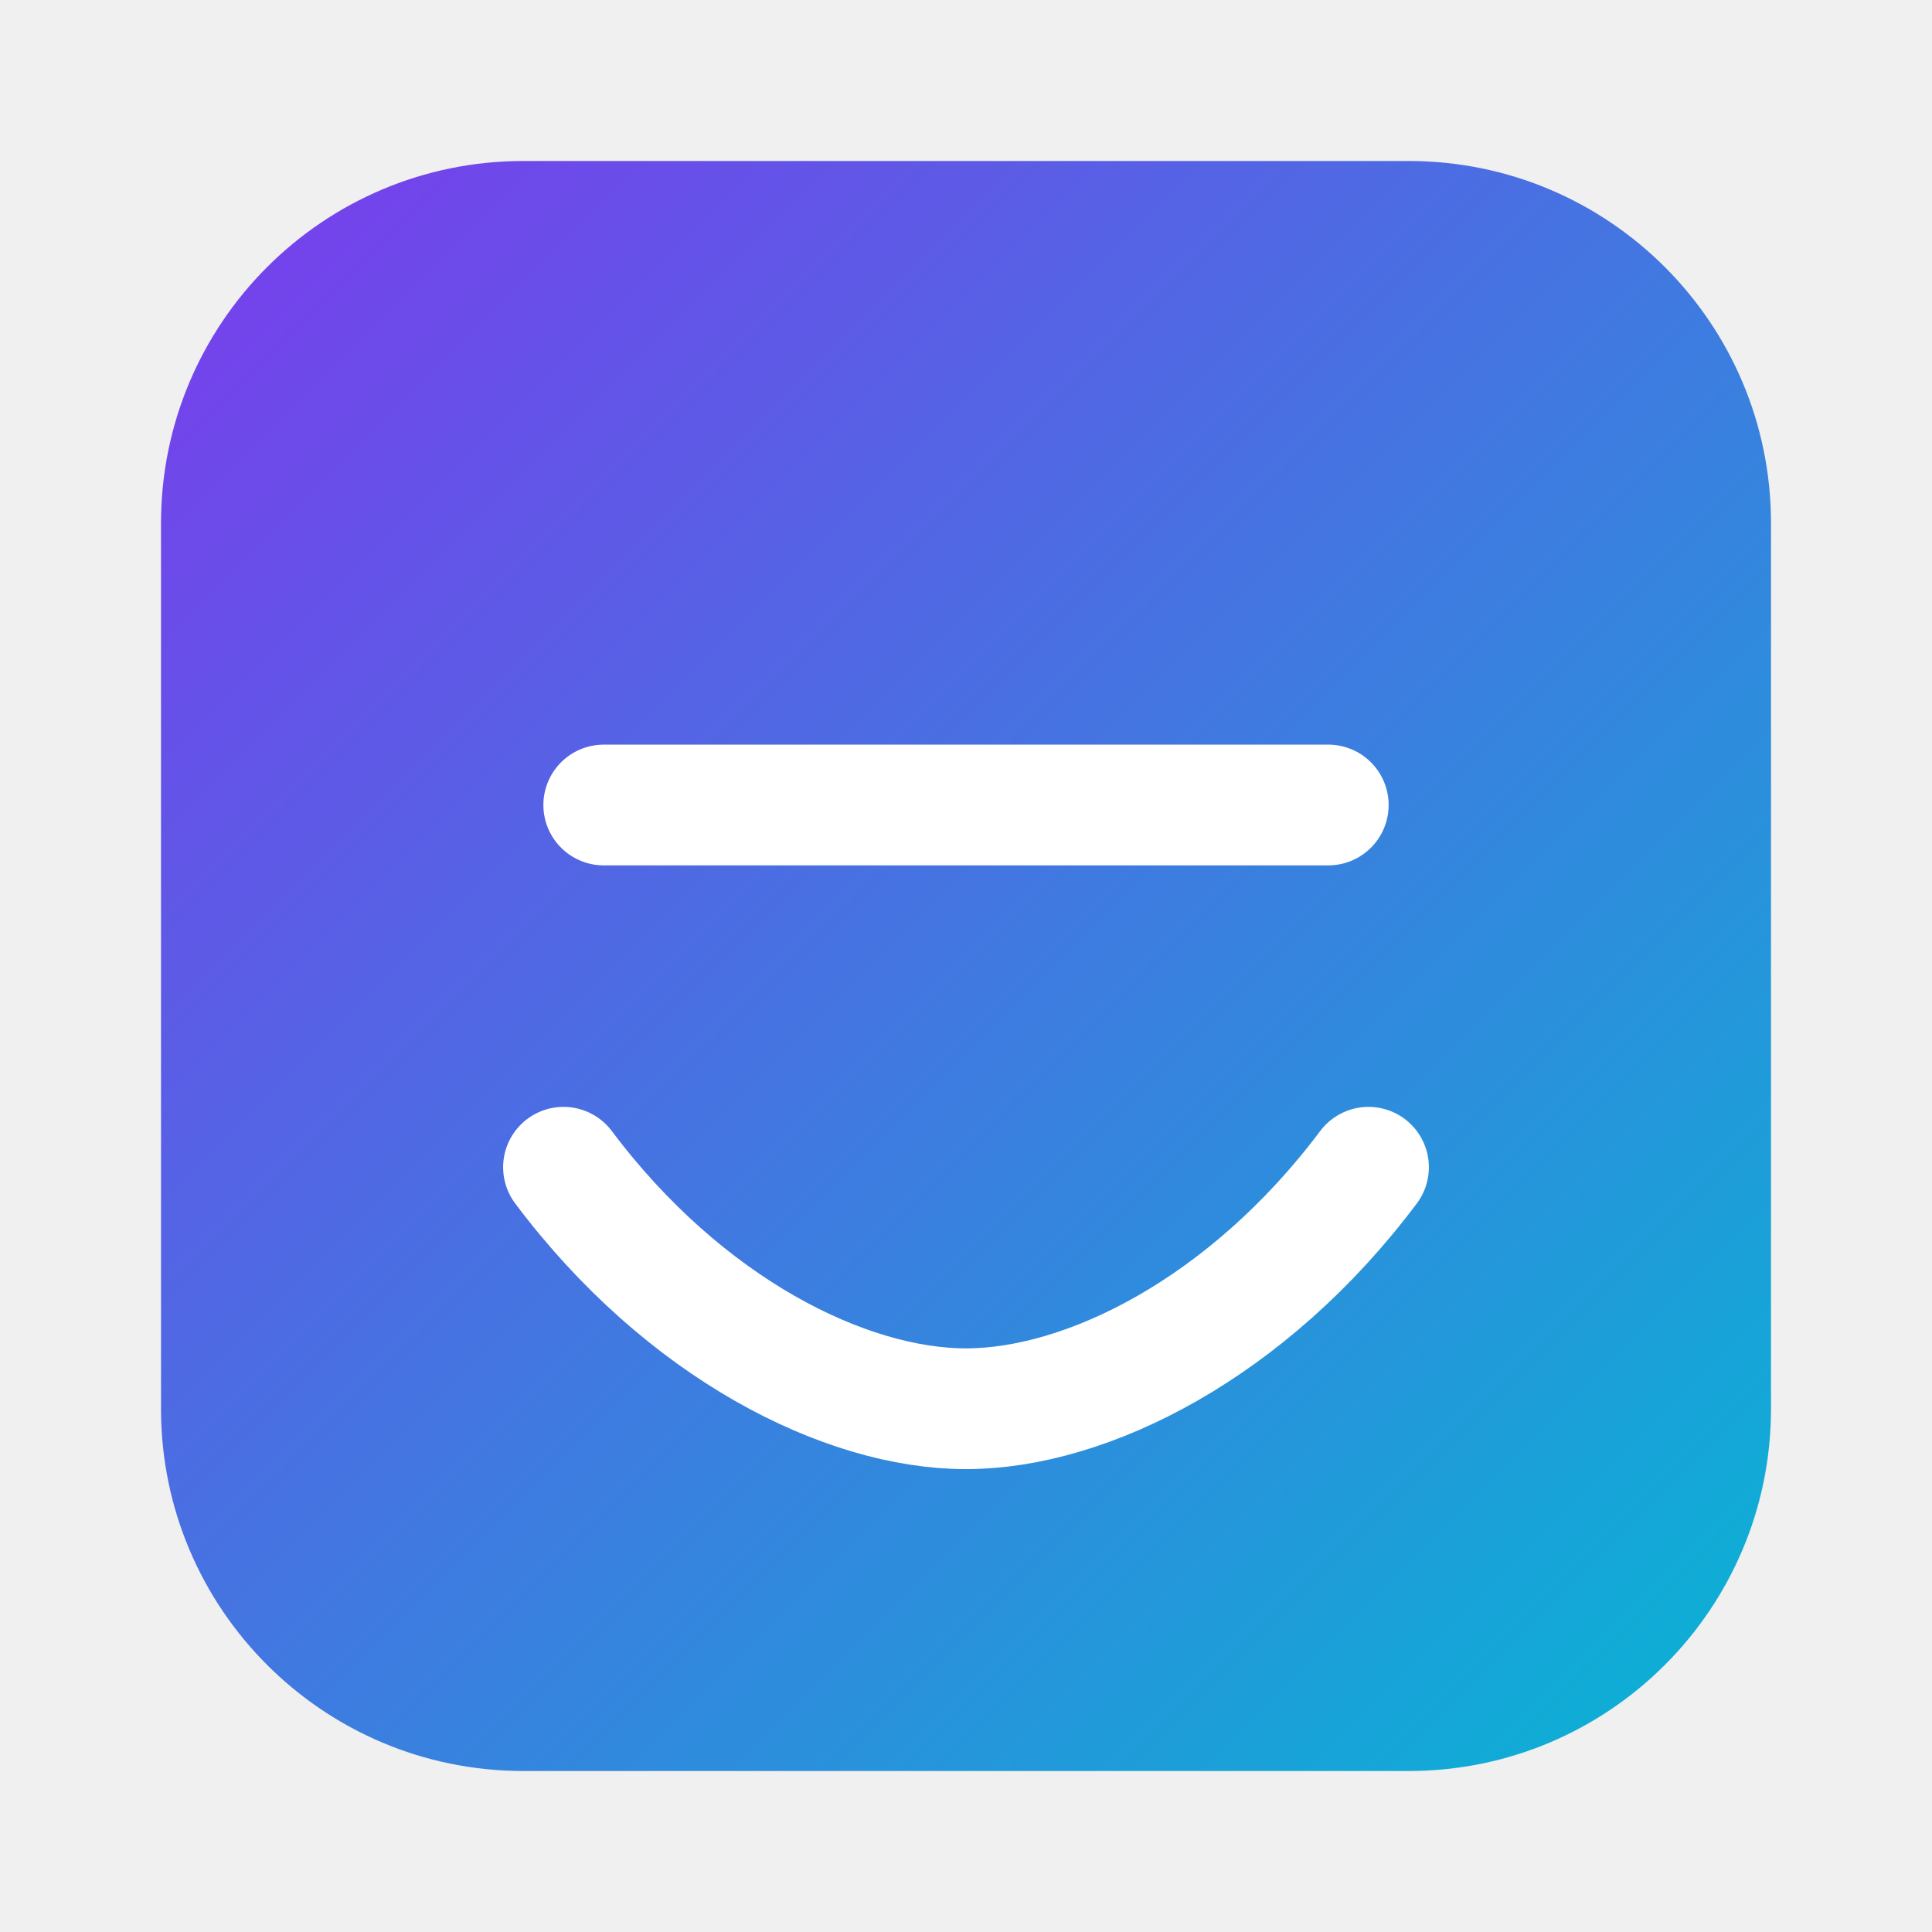
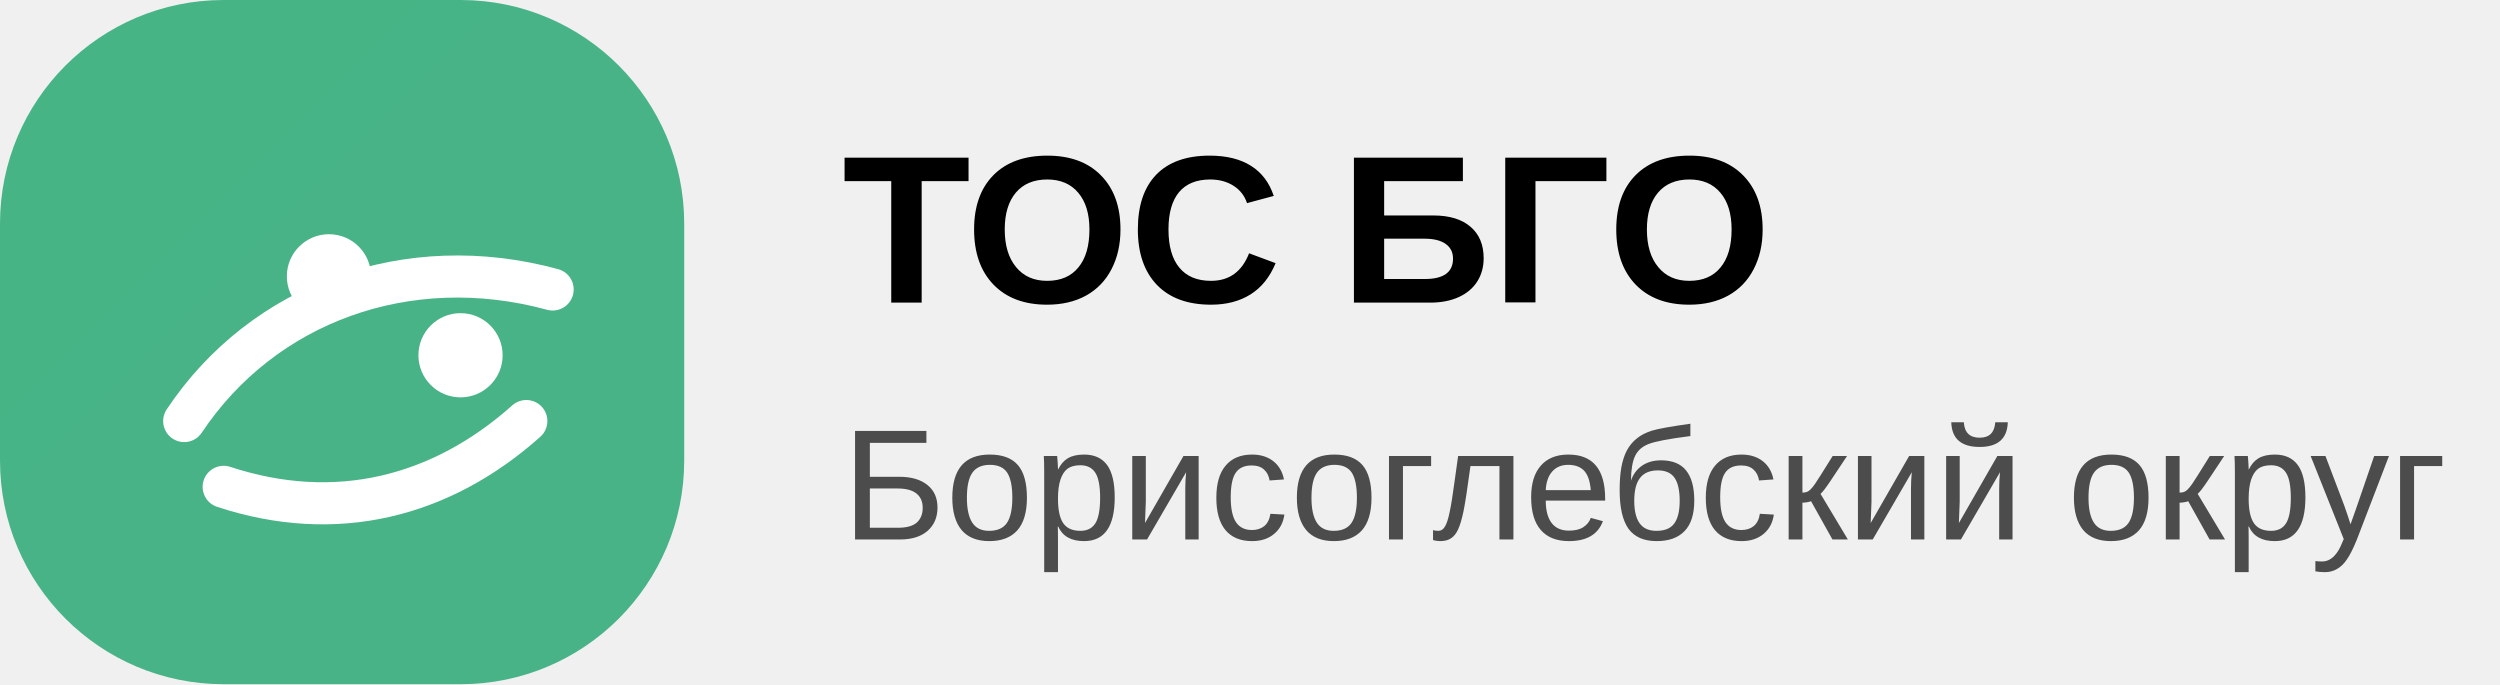
- <svg xmlns="http://www.w3.org/2000/svg" width="96" height="96" viewBox="0 0 96 96" role="img" aria-label="ТОС">
+ <svg xmlns="http://www.w3.org/2000/svg" width="190" height="52" viewBox="0 0 190 52" fill="none">
+   <rect x="0" y="0" width="52" height="52" rx="17" fill="url(#g)" />
+   <path d="M14 32c6-9 17-13 28-10M17 37c8.5 2.8 16.5.8 23-5" stroke="white" stroke-width="3.2" stroke-linecap="round" />
+   <circle cx="25" cy="21" r="3.2" fill="white" />
+   <circle cx="35" cy="27" r="3.2" fill="white" />
+   <text x="64" y="23" font-family="Arial, sans-serif" font-size="16" font-weight="900" fill="currentColor">ТОС БГО</text>
+   <text x="64" y="41" font-family="Arial, sans-serif" font-size="12" fill="currentColor" opacity=".68">Борисоглебский округ</text>
  <defs>
-     <linearGradient id="g" x1="0" y1="0" x2="1" y2="1">
-       <stop offset="0" stop-color="#7c3aed" />
-       <stop offset="1" stop-color="#06b6d4" />
+     <linearGradient id="g" x1="0" y1="0" x2="52" y2="52">
+       <stop stop-color="#47B486" />
+       <stop offset="1" stop-color="#496DDB" />
    </linearGradient>
  </defs>
-   <rect x="8" y="8" width="80" height="80" rx="18" fill="url(#g)" />
-   <path d="M28 58c6 8 14 12 20 12s14-4 20-12" fill="none" stroke="#fff" stroke-width="6" stroke-linecap="round" />
-   <path d="M30 40h36" stroke="#fff" stroke-width="6" stroke-linecap="round" />
</svg>
